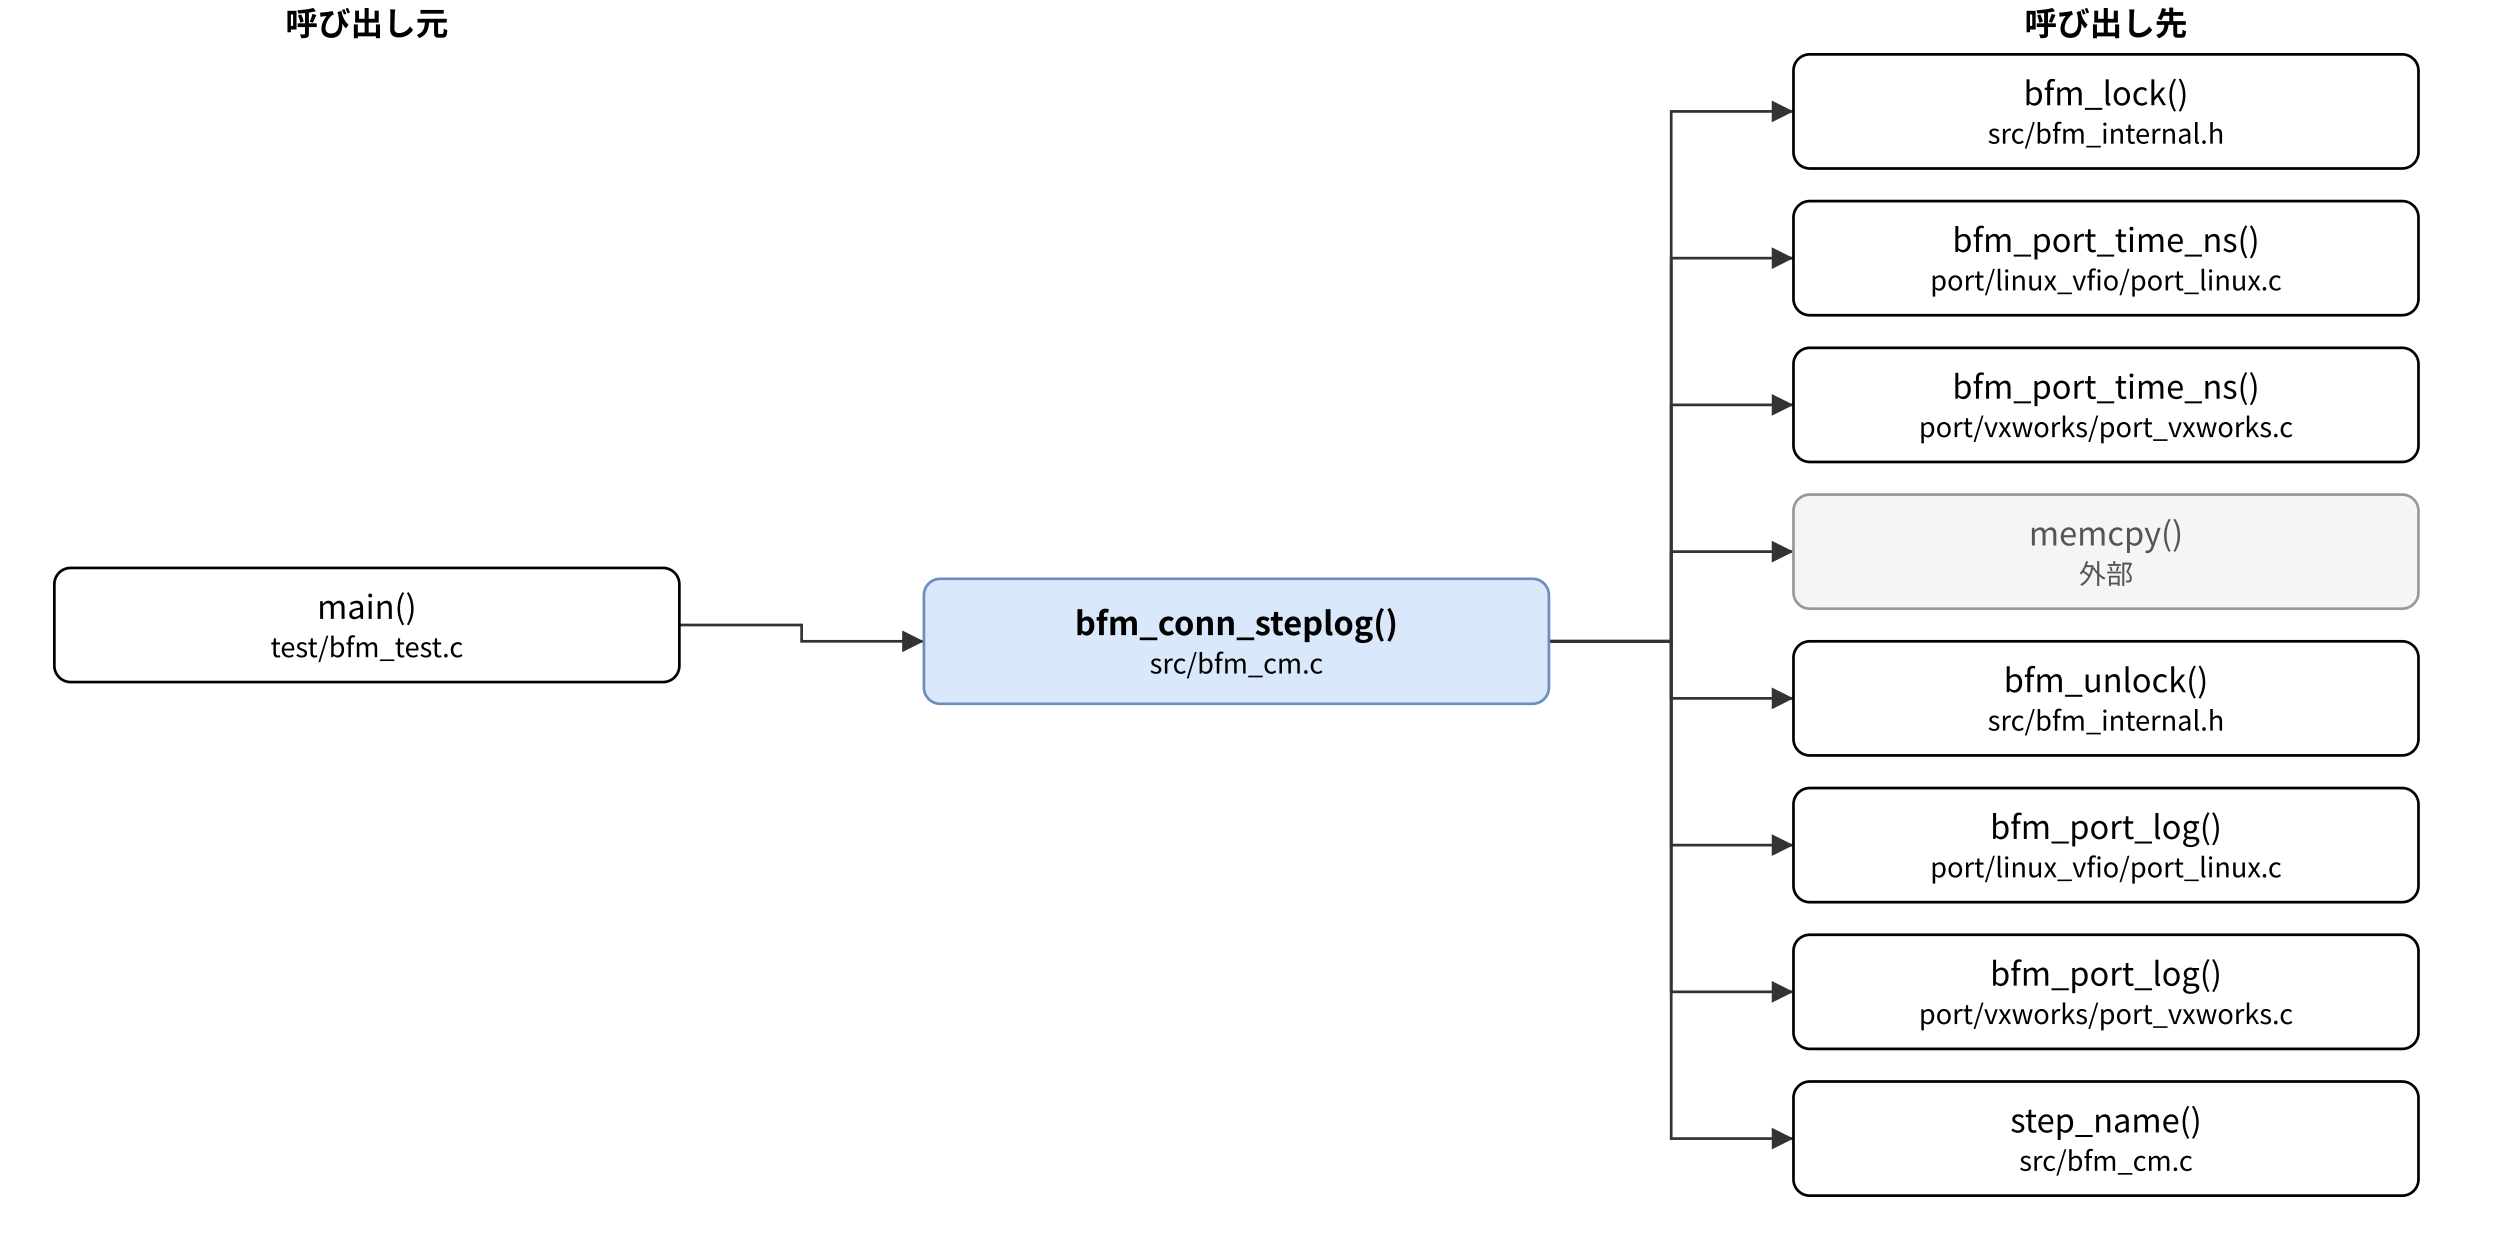
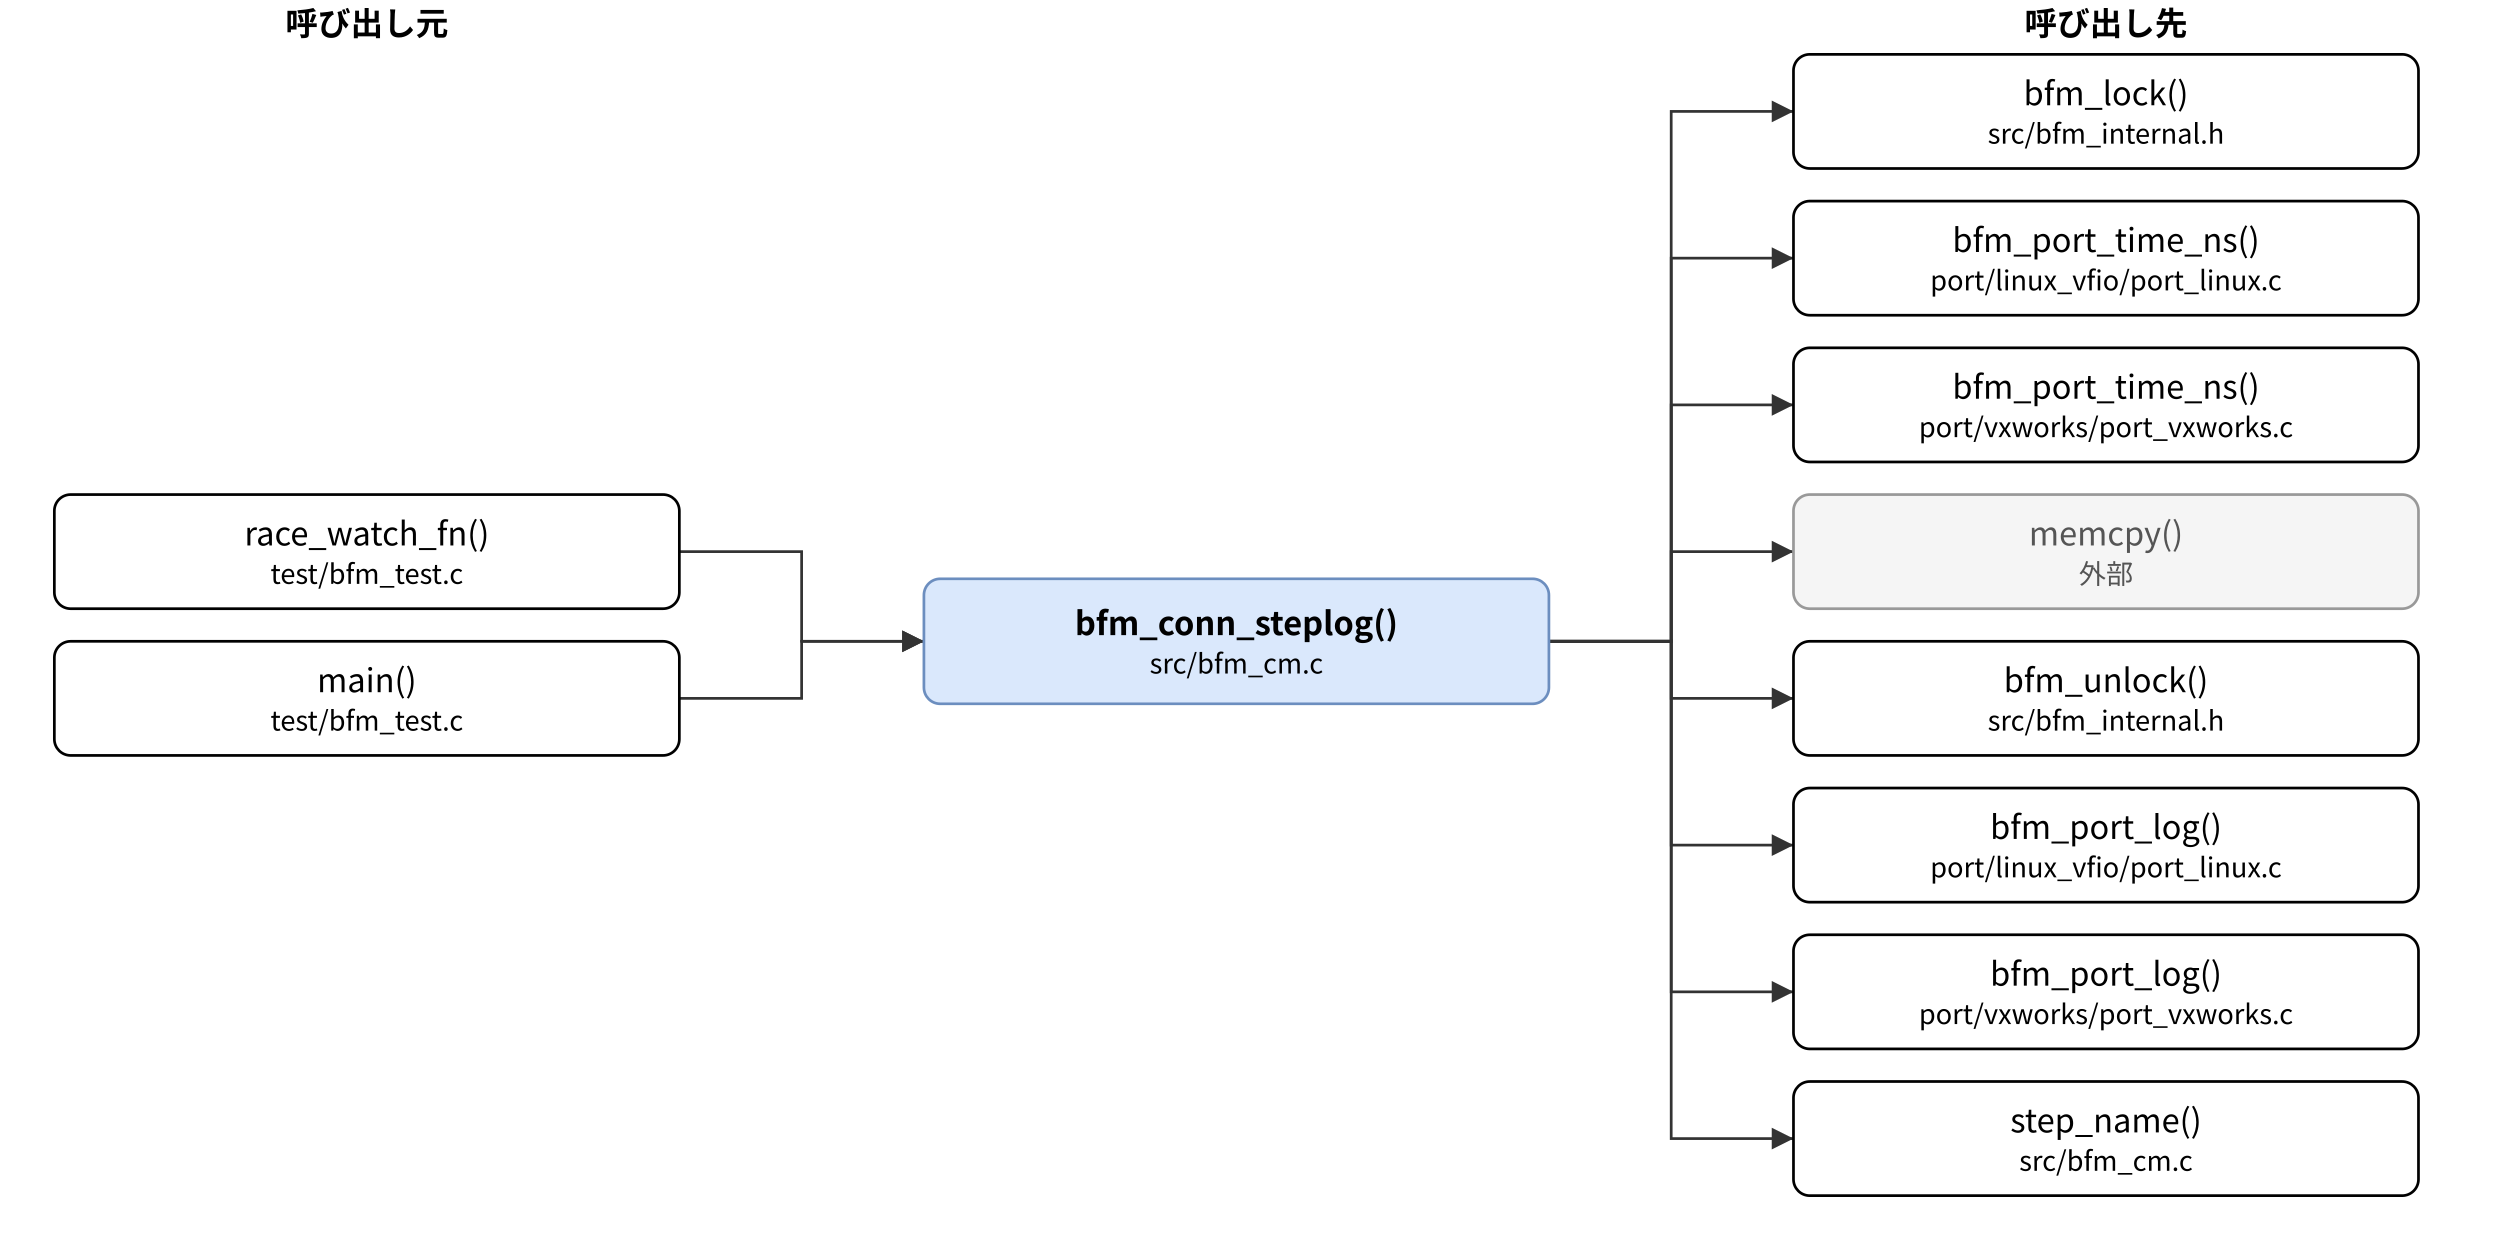
- <svg xmlns="http://www.w3.org/2000/svg" version="1.1" width="920" height="460" viewBox="0 0 920 460" font-family="Noto Sans CJK JP, Meiryo, sans-serif" content="&lt;mxfile host=&quot;bfmem-gen&quot; type=&quot;device&quot;&gt;&lt;diagram id=&quot;493c80d9d1d95341af3d&quot; name=&quot;bfm_conn_steplog 関係&quot;&gt;&lt;mxGraphModel dx=&quot;800&quot; dy=&quot;600&quot; grid=&quot;0&quot; gridSize=&quot;10&quot; guides=&quot;1&quot; tooltips=&quot;1&quot; connect=&quot;1&quot; arrows=&quot;1&quot; fold=&quot;1&quot; page=&quot;0&quot; pageScale=&quot;1&quot; math=&quot;0&quot; shadow=&quot;0&quot;&gt;&lt;root&gt;&lt;mxCell id=&quot;0&quot;/&gt;&lt;mxCell id=&quot;1&quot; parent=&quot;0&quot;/&gt;&lt;mxCell id=&quot;c&quot; value=&quot;bfm_conn_steplog()&amp;lt;br&amp;gt;&amp;lt;font style=&amp;quot;font-size:10px&amp;quot;&amp;gt;src/bfm_cm.c&amp;lt;/font&amp;gt;&quot; style=&quot;rounded=1;whiteSpace=wrap;html=1;fillColor=#dae8fc;strokeColor=#6c8ebf;fontStyle=1;&quot; vertex=&quot;1&quot; parent=&quot;1&quot;&gt;&lt;mxGeometry x=&quot;340.0&quot; y=&quot;213.0&quot; width=&quot;230.0&quot; height=&quot;46.0&quot; as=&quot;geometry&quot;/&gt;&lt;/mxCell&gt;&lt;mxCell id=&quot;l0&quot; value=&quot;main()&amp;lt;br&amp;gt;&amp;lt;font style=&amp;quot;font-size:10px&amp;quot;&amp;gt;test/bfm_test.c&amp;lt;/font&amp;gt;&quot; style=&quot;rounded=1;whiteSpace=wrap;html=1;&quot; vertex=&quot;1&quot; parent=&quot;1&quot;&gt;&lt;mxGeometry x=&quot;20.0&quot; y=&quot;209.0&quot; width=&quot;230.0&quot; height=&quot;42.0&quot; as=&quot;geometry&quot;/&gt;&lt;/mxCell&gt;&lt;mxCell id=&quot;r0&quot; value=&quot;bfm_lock()&amp;lt;br&amp;gt;&amp;lt;font style=&amp;quot;font-size:10px&amp;quot;&amp;gt;src/bfm_internal.h&amp;lt;/font&amp;gt;&quot; style=&quot;rounded=1;whiteSpace=wrap;html=1;&quot; vertex=&quot;1&quot; parent=&quot;1&quot;&gt;&lt;mxGeometry x=&quot;660.0&quot; y=&quot;20.0&quot; width=&quot;230.0&quot; height=&quot;42.0&quot; as=&quot;geometry&quot;/&gt;&lt;/mxCell&gt;&lt;mxCell id=&quot;r1&quot; value=&quot;bfm_port_time_ns()&amp;lt;br&amp;gt;&amp;lt;font style=&amp;quot;font-size:10px&amp;quot;&amp;gt;port/linux_vfio/port_linux.c&amp;lt;/font&amp;gt;&quot; style=&quot;rounded=1;whiteSpace=wrap;html=1;&quot; vertex=&quot;1&quot; parent=&quot;1&quot;&gt;&lt;mxGeometry x=&quot;660.0&quot; y=&quot;74.0&quot; width=&quot;230.0&quot; height=&quot;42.0&quot; as=&quot;geometry&quot;/&gt;&lt;/mxCell&gt;&lt;mxCell id=&quot;r2&quot; value=&quot;bfm_port_time_ns()&amp;lt;br&amp;gt;&amp;lt;font style=&amp;quot;font-size:10px&amp;quot;&amp;gt;port/vxworks/port_vxworks.c&amp;lt;/font&amp;gt;&quot; style=&quot;rounded=1;whiteSpace=wrap;html=1;&quot; vertex=&quot;1&quot; parent=&quot;1&quot;&gt;&lt;mxGeometry x=&quot;660.0&quot; y=&quot;128.0&quot; width=&quot;230.0&quot; height=&quot;42.0&quot; as=&quot;geometry&quot;/&gt;&lt;/mxCell&gt;&lt;mxCell id=&quot;r3&quot; value=&quot;memcpy()&amp;lt;br&amp;gt;&amp;lt;font style=&amp;quot;font-size:10px&amp;quot;&amp;gt;外部&amp;lt;/font&amp;gt;&quot; style=&quot;rounded=1;whiteSpace=wrap;html=1;fillColor=#f5f5f5;strokeColor=#999999;fontColor=#555555;&quot; vertex=&quot;1&quot; parent=&quot;1&quot;&gt;&lt;mxGeometry x=&quot;660.0&quot; y=&quot;182.0&quot; width=&quot;230.0&quot; height=&quot;42.0&quot; as=&quot;geometry&quot;/&gt;&lt;/mxCell&gt;&lt;mxCell id=&quot;r4&quot; value=&quot;bfm_unlock()&amp;lt;br&amp;gt;&amp;lt;font style=&amp;quot;font-size:10px&amp;quot;&amp;gt;src/bfm_internal.h&amp;lt;/font&amp;gt;&quot; style=&quot;rounded=1;whiteSpace=wrap;html=1;&quot; vertex=&quot;1&quot; parent=&quot;1&quot;&gt;&lt;mxGeometry x=&quot;660.0&quot; y=&quot;236.0&quot; width=&quot;230.0&quot; height=&quot;42.0&quot; as=&quot;geometry&quot;/&gt;&lt;/mxCell&gt;&lt;mxCell id=&quot;r5&quot; value=&quot;bfm_port_log()&amp;lt;br&amp;gt;&amp;lt;font style=&amp;quot;font-size:10px&amp;quot;&amp;gt;port/linux_vfio/port_linux.c&amp;lt;/font&amp;gt;&quot; style=&quot;rounded=1;whiteSpace=wrap;html=1;&quot; vertex=&quot;1&quot; parent=&quot;1&quot;&gt;&lt;mxGeometry x=&quot;660.0&quot; y=&quot;290.0&quot; width=&quot;230.0&quot; height=&quot;42.0&quot; as=&quot;geometry&quot;/&gt;&lt;/mxCell&gt;&lt;mxCell id=&quot;r6&quot; value=&quot;bfm_port_log()&amp;lt;br&amp;gt;&amp;lt;font style=&amp;quot;font-size:10px&amp;quot;&amp;gt;port/vxworks/port_vxworks.c&amp;lt;/font&amp;gt;&quot; style=&quot;rounded=1;whiteSpace=wrap;html=1;&quot; vertex=&quot;1&quot; parent=&quot;1&quot;&gt;&lt;mxGeometry x=&quot;660.0&quot; y=&quot;344.0&quot; width=&quot;230.0&quot; height=&quot;42.0&quot; as=&quot;geometry&quot;/&gt;&lt;/mxCell&gt;&lt;mxCell id=&quot;r7&quot; value=&quot;step_name()&amp;lt;br&amp;gt;&amp;lt;font style=&amp;quot;font-size:10px&amp;quot;&amp;gt;src/bfm_cm.c&amp;lt;/font&amp;gt;&quot; style=&quot;rounded=1;whiteSpace=wrap;html=1;&quot; vertex=&quot;1&quot; parent=&quot;1&quot;&gt;&lt;mxGeometry x=&quot;660.0&quot; y=&quot;398.0&quot; width=&quot;230.0&quot; height=&quot;42.0&quot; as=&quot;geometry&quot;/&gt;&lt;/mxCell&gt;&lt;mxCell id=&quot;e0&quot; value=&quot;&quot; style=&quot;edgeStyle=none;html=1;rounded=0;endArrow=block;endFill=1;exitX=1;exitY=0.5;exitDx=0;exitDy=0;exitPerimeter=0;entryX=0;entryY=0.5;entryDx=0;entryDy=0;entryPerimeter=0;&quot; edge=&quot;1&quot; parent=&quot;1&quot; source=&quot;l0&quot; target=&quot;c&quot;&gt;&lt;mxGeometry relative=&quot;1&quot; as=&quot;geometry&quot;&gt;&lt;Array as=&quot;points&quot;&gt;&lt;mxPoint x=&quot;295.0&quot; y=&quot;230.0&quot;/&gt;&lt;mxPoint x=&quot;295.0&quot; y=&quot;236.0&quot;/&gt;&lt;/Array&gt;&lt;/mxGeometry&gt;&lt;/mxCell&gt;&lt;mxCell id=&quot;e1&quot; value=&quot;&quot; style=&quot;edgeStyle=none;html=1;rounded=0;endArrow=block;endFill=1;exitX=1;exitY=0.5;exitDx=0;exitDy=0;exitPerimeter=0;entryX=0;entryY=0.5;entryDx=0;entryDy=0;entryPerimeter=0;&quot; edge=&quot;1&quot; parent=&quot;1&quot; source=&quot;c&quot; target=&quot;r0&quot;&gt;&lt;mxGeometry relative=&quot;1&quot; as=&quot;geometry&quot;&gt;&lt;Array as=&quot;points&quot;&gt;&lt;mxPoint x=&quot;615.0&quot; y=&quot;236.0&quot;/&gt;&lt;mxPoint x=&quot;615.0&quot; y=&quot;41.0&quot;/&gt;&lt;/Array&gt;&lt;/mxGeometry&gt;&lt;/mxCell&gt;&lt;mxCell id=&quot;e2&quot; value=&quot;&quot; style=&quot;edgeStyle=none;html=1;rounded=0;endArrow=block;endFill=1;exitX=1;exitY=0.5;exitDx=0;exitDy=0;exitPerimeter=0;entryX=0;entryY=0.5;entryDx=0;entryDy=0;entryPerimeter=0;&quot; edge=&quot;1&quot; parent=&quot;1&quot; source=&quot;c&quot; target=&quot;r1&quot;&gt;&lt;mxGeometry relative=&quot;1&quot; as=&quot;geometry&quot;&gt;&lt;Array as=&quot;points&quot;&gt;&lt;mxPoint x=&quot;615.0&quot; y=&quot;236.0&quot;/&gt;&lt;mxPoint x=&quot;615.0&quot; y=&quot;95.0&quot;/&gt;&lt;/Array&gt;&lt;/mxGeometry&gt;&lt;/mxCell&gt;&lt;mxCell id=&quot;e3&quot; value=&quot;&quot; style=&quot;edgeStyle=none;html=1;rounded=0;endArrow=block;endFill=1;exitX=1;exitY=0.5;exitDx=0;exitDy=0;exitPerimeter=0;entryX=0;entryY=0.5;entryDx=0;entryDy=0;entryPerimeter=0;&quot; edge=&quot;1&quot; parent=&quot;1&quot; source=&quot;c&quot; target=&quot;r2&quot;&gt;&lt;mxGeometry relative=&quot;1&quot; as=&quot;geometry&quot;&gt;&lt;Array as=&quot;points&quot;&gt;&lt;mxPoint x=&quot;615.0&quot; y=&quot;236.0&quot;/&gt;&lt;mxPoint x=&quot;615.0&quot; y=&quot;149.0&quot;/&gt;&lt;/Array&gt;&lt;/mxGeometry&gt;&lt;/mxCell&gt;&lt;mxCell id=&quot;e4&quot; value=&quot;&quot; style=&quot;edgeStyle=none;html=1;rounded=0;endArrow=block;endFill=1;exitX=1;exitY=0.5;exitDx=0;exitDy=0;exitPerimeter=0;entryX=0;entryY=0.5;entryDx=0;entryDy=0;entryPerimeter=0;&quot; edge=&quot;1&quot; parent=&quot;1&quot; source=&quot;c&quot; target=&quot;r3&quot;&gt;&lt;mxGeometry relative=&quot;1&quot; as=&quot;geometry&quot;&gt;&lt;Array as=&quot;points&quot;&gt;&lt;mxPoint x=&quot;615.0&quot; y=&quot;236.0&quot;/&gt;&lt;mxPoint x=&quot;615.0&quot; y=&quot;203.0&quot;/&gt;&lt;/Array&gt;&lt;/mxGeometry&gt;&lt;/mxCell&gt;&lt;mxCell id=&quot;e5&quot; value=&quot;&quot; style=&quot;edgeStyle=none;html=1;rounded=0;endArrow=block;endFill=1;exitX=1;exitY=0.5;exitDx=0;exitDy=0;exitPerimeter=0;entryX=0;entryY=0.5;entryDx=0;entryDy=0;entryPerimeter=0;&quot; edge=&quot;1&quot; parent=&quot;1&quot; source=&quot;c&quot; target=&quot;r4&quot;&gt;&lt;mxGeometry relative=&quot;1&quot; as=&quot;geometry&quot;&gt;&lt;Array as=&quot;points&quot;&gt;&lt;mxPoint x=&quot;615.0&quot; y=&quot;236.0&quot;/&gt;&lt;mxPoint x=&quot;615.0&quot; y=&quot;257.0&quot;/&gt;&lt;/Array&gt;&lt;/mxGeometry&gt;&lt;/mxCell&gt;&lt;mxCell id=&quot;e6&quot; value=&quot;&quot; style=&quot;edgeStyle=none;html=1;rounded=0;endArrow=block;endFill=1;exitX=1;exitY=0.5;exitDx=0;exitDy=0;exitPerimeter=0;entryX=0;entryY=0.5;entryDx=0;entryDy=0;entryPerimeter=0;&quot; edge=&quot;1&quot; parent=&quot;1&quot; source=&quot;c&quot; target=&quot;r5&quot;&gt;&lt;mxGeometry relative=&quot;1&quot; as=&quot;geometry&quot;&gt;&lt;Array as=&quot;points&quot;&gt;&lt;mxPoint x=&quot;615.0&quot; y=&quot;236.0&quot;/&gt;&lt;mxPoint x=&quot;615.0&quot; y=&quot;311.0&quot;/&gt;&lt;/Array&gt;&lt;/mxGeometry&gt;&lt;/mxCell&gt;&lt;mxCell id=&quot;e7&quot; value=&quot;&quot; style=&quot;edgeStyle=none;html=1;rounded=0;endArrow=block;endFill=1;exitX=1;exitY=0.5;exitDx=0;exitDy=0;exitPerimeter=0;entryX=0;entryY=0.5;entryDx=0;entryDy=0;entryPerimeter=0;&quot; edge=&quot;1&quot; parent=&quot;1&quot; source=&quot;c&quot; target=&quot;r6&quot;&gt;&lt;mxGeometry relative=&quot;1&quot; as=&quot;geometry&quot;&gt;&lt;Array as=&quot;points&quot;&gt;&lt;mxPoint x=&quot;615.0&quot; y=&quot;236.0&quot;/&gt;&lt;mxPoint x=&quot;615.0&quot; y=&quot;365.0&quot;/&gt;&lt;/Array&gt;&lt;/mxGeometry&gt;&lt;/mxCell&gt;&lt;mxCell id=&quot;e8&quot; value=&quot;&quot; style=&quot;edgeStyle=none;html=1;rounded=0;endArrow=block;endFill=1;exitX=1;exitY=0.5;exitDx=0;exitDy=0;exitPerimeter=0;entryX=0;entryY=0.5;entryDx=0;entryDy=0;entryPerimeter=0;&quot; edge=&quot;1&quot; parent=&quot;1&quot; source=&quot;c&quot; target=&quot;r7&quot;&gt;&lt;mxGeometry relative=&quot;1&quot; as=&quot;geometry&quot;&gt;&lt;Array as=&quot;points&quot;&gt;&lt;mxPoint x=&quot;615.0&quot; y=&quot;236.0&quot;/&gt;&lt;mxPoint x=&quot;615.0&quot; y=&quot;419.0&quot;/&gt;&lt;/Array&gt;&lt;/mxGeometry&gt;&lt;/mxCell&gt;&lt;mxCell id=&quot;h0&quot; value=&quot;呼び出し元&quot; style=&quot;text;html=1;align=center;fontStyle=1;&quot; vertex=&quot;1&quot; parent=&quot;1&quot;&gt;&lt;mxGeometry x=&quot;55.0&quot; y=&quot;0&quot; width=&quot;160&quot; height=&quot;18&quot; as=&quot;geometry&quot;/&gt;&lt;/mxCell&gt;&lt;mxCell id=&quot;h1&quot; value=&quot;呼び出し先&quot; style=&quot;text;html=1;align=center;fontStyle=1;&quot; vertex=&quot;1&quot; parent=&quot;1&quot;&gt;&lt;mxGeometry x=&quot;695.0&quot; y=&quot;0&quot; width=&quot;160&quot; height=&quot;18&quot; as=&quot;geometry&quot;/&gt;&lt;/mxCell&gt;&lt;/root&gt;&lt;/mxGraphModel&gt;&lt;/diagram&gt;&lt;/mxfile&gt;">
+ <svg xmlns="http://www.w3.org/2000/svg" version="1.1" width="920" height="460" viewBox="0 0 920 460" font-family="Noto Sans CJK JP, Meiryo, sans-serif" content="&lt;mxfile host=&quot;bfmem-gen&quot; type=&quot;device&quot;&gt;&lt;diagram id=&quot;493c80d9d1d95341af3d&quot; name=&quot;bfm_conn_steplog 関係&quot;&gt;&lt;mxGraphModel dx=&quot;800&quot; dy=&quot;600&quot; grid=&quot;0&quot; gridSize=&quot;10&quot; guides=&quot;1&quot; tooltips=&quot;1&quot; connect=&quot;1&quot; arrows=&quot;1&quot; fold=&quot;1&quot; page=&quot;0&quot; pageScale=&quot;1&quot; math=&quot;0&quot; shadow=&quot;0&quot;&gt;&lt;root&gt;&lt;mxCell id=&quot;0&quot;/&gt;&lt;mxCell id=&quot;1&quot; parent=&quot;0&quot;/&gt;&lt;mxCell id=&quot;c&quot; value=&quot;bfm_conn_steplog()&amp;lt;br&amp;gt;&amp;lt;font style=&amp;quot;font-size:10px&amp;quot;&amp;gt;src/bfm_cm.c&amp;lt;/font&amp;gt;&quot; style=&quot;rounded=1;whiteSpace=wrap;html=1;fillColor=#dae8fc;strokeColor=#6c8ebf;fontStyle=1;&quot; vertex=&quot;1&quot; parent=&quot;1&quot;&gt;&lt;mxGeometry x=&quot;340.0&quot; y=&quot;213.0&quot; width=&quot;230.0&quot; height=&quot;46.0&quot; as=&quot;geometry&quot;/&gt;&lt;/mxCell&gt;&lt;mxCell id=&quot;l0&quot; value=&quot;race_watch_fn()&amp;lt;br&amp;gt;&amp;lt;font style=&amp;quot;font-size:10px&amp;quot;&amp;gt;test/bfm_test.c&amp;lt;/font&amp;gt;&quot; style=&quot;rounded=1;whiteSpace=wrap;html=1;&quot; vertex=&quot;1&quot; parent=&quot;1&quot;&gt;&lt;mxGeometry x=&quot;20.0&quot; y=&quot;182.0&quot; width=&quot;230.0&quot; height=&quot;42.0&quot; as=&quot;geometry&quot;/&gt;&lt;/mxCell&gt;&lt;mxCell id=&quot;l1&quot; value=&quot;main()&amp;lt;br&amp;gt;&amp;lt;font style=&amp;quot;font-size:10px&amp;quot;&amp;gt;test/bfm_test.c&amp;lt;/font&amp;gt;&quot; style=&quot;rounded=1;whiteSpace=wrap;html=1;&quot; vertex=&quot;1&quot; parent=&quot;1&quot;&gt;&lt;mxGeometry x=&quot;20.0&quot; y=&quot;236.0&quot; width=&quot;230.0&quot; height=&quot;42.0&quot; as=&quot;geometry&quot;/&gt;&lt;/mxCell&gt;&lt;mxCell id=&quot;r0&quot; value=&quot;bfm_lock()&amp;lt;br&amp;gt;&amp;lt;font style=&amp;quot;font-size:10px&amp;quot;&amp;gt;src/bfm_internal.h&amp;lt;/font&amp;gt;&quot; style=&quot;rounded=1;whiteSpace=wrap;html=1;&quot; vertex=&quot;1&quot; parent=&quot;1&quot;&gt;&lt;mxGeometry x=&quot;660.0&quot; y=&quot;20.0&quot; width=&quot;230.0&quot; height=&quot;42.0&quot; as=&quot;geometry&quot;/&gt;&lt;/mxCell&gt;&lt;mxCell id=&quot;r1&quot; value=&quot;bfm_port_time_ns()&amp;lt;br&amp;gt;&amp;lt;font style=&amp;quot;font-size:10px&amp;quot;&amp;gt;port/linux_vfio/port_linux.c&amp;lt;/font&amp;gt;&quot; style=&quot;rounded=1;whiteSpace=wrap;html=1;&quot; vertex=&quot;1&quot; parent=&quot;1&quot;&gt;&lt;mxGeometry x=&quot;660.0&quot; y=&quot;74.0&quot; width=&quot;230.0&quot; height=&quot;42.0&quot; as=&quot;geometry&quot;/&gt;&lt;/mxCell&gt;&lt;mxCell id=&quot;r2&quot; value=&quot;bfm_port_time_ns()&amp;lt;br&amp;gt;&amp;lt;font style=&amp;quot;font-size:10px&amp;quot;&amp;gt;port/vxworks/port_vxworks.c&amp;lt;/font&amp;gt;&quot; style=&quot;rounded=1;whiteSpace=wrap;html=1;&quot; vertex=&quot;1&quot; parent=&quot;1&quot;&gt;&lt;mxGeometry x=&quot;660.0&quot; y=&quot;128.0&quot; width=&quot;230.0&quot; height=&quot;42.0&quot; as=&quot;geometry&quot;/&gt;&lt;/mxCell&gt;&lt;mxCell id=&quot;r3&quot; value=&quot;memcpy()&amp;lt;br&amp;gt;&amp;lt;font style=&amp;quot;font-size:10px&amp;quot;&amp;gt;外部&amp;lt;/font&amp;gt;&quot; style=&quot;rounded=1;whiteSpace=wrap;html=1;fillColor=#f5f5f5;strokeColor=#999999;fontColor=#555555;&quot; vertex=&quot;1&quot; parent=&quot;1&quot;&gt;&lt;mxGeometry x=&quot;660.0&quot; y=&quot;182.0&quot; width=&quot;230.0&quot; height=&quot;42.0&quot; as=&quot;geometry&quot;/&gt;&lt;/mxCell&gt;&lt;mxCell id=&quot;r4&quot; value=&quot;bfm_unlock()&amp;lt;br&amp;gt;&amp;lt;font style=&amp;quot;font-size:10px&amp;quot;&amp;gt;src/bfm_internal.h&amp;lt;/font&amp;gt;&quot; style=&quot;rounded=1;whiteSpace=wrap;html=1;&quot; vertex=&quot;1&quot; parent=&quot;1&quot;&gt;&lt;mxGeometry x=&quot;660.0&quot; y=&quot;236.0&quot; width=&quot;230.0&quot; height=&quot;42.0&quot; as=&quot;geometry&quot;/&gt;&lt;/mxCell&gt;&lt;mxCell id=&quot;r5&quot; value=&quot;bfm_port_log()&amp;lt;br&amp;gt;&amp;lt;font style=&amp;quot;font-size:10px&amp;quot;&amp;gt;port/linux_vfio/port_linux.c&amp;lt;/font&amp;gt;&quot; style=&quot;rounded=1;whiteSpace=wrap;html=1;&quot; vertex=&quot;1&quot; parent=&quot;1&quot;&gt;&lt;mxGeometry x=&quot;660.0&quot; y=&quot;290.0&quot; width=&quot;230.0&quot; height=&quot;42.0&quot; as=&quot;geometry&quot;/&gt;&lt;/mxCell&gt;&lt;mxCell id=&quot;r6&quot; value=&quot;bfm_port_log()&amp;lt;br&amp;gt;&amp;lt;font style=&amp;quot;font-size:10px&amp;quot;&amp;gt;port/vxworks/port_vxworks.c&amp;lt;/font&amp;gt;&quot; style=&quot;rounded=1;whiteSpace=wrap;html=1;&quot; vertex=&quot;1&quot; parent=&quot;1&quot;&gt;&lt;mxGeometry x=&quot;660.0&quot; y=&quot;344.0&quot; width=&quot;230.0&quot; height=&quot;42.0&quot; as=&quot;geometry&quot;/&gt;&lt;/mxCell&gt;&lt;mxCell id=&quot;r7&quot; value=&quot;step_name()&amp;lt;br&amp;gt;&amp;lt;font style=&amp;quot;font-size:10px&amp;quot;&amp;gt;src/bfm_cm.c&amp;lt;/font&amp;gt;&quot; style=&quot;rounded=1;whiteSpace=wrap;html=1;&quot; vertex=&quot;1&quot; parent=&quot;1&quot;&gt;&lt;mxGeometry x=&quot;660.0&quot; y=&quot;398.0&quot; width=&quot;230.0&quot; height=&quot;42.0&quot; as=&quot;geometry&quot;/&gt;&lt;/mxCell&gt;&lt;mxCell id=&quot;e0&quot; value=&quot;&quot; style=&quot;edgeStyle=none;html=1;rounded=0;endArrow=block;endFill=1;exitX=1;exitY=0.5;exitDx=0;exitDy=0;exitPerimeter=0;entryX=0;entryY=0.5;entryDx=0;entryDy=0;entryPerimeter=0;&quot; edge=&quot;1&quot; parent=&quot;1&quot; source=&quot;l0&quot; target=&quot;c&quot;&gt;&lt;mxGeometry relative=&quot;1&quot; as=&quot;geometry&quot;&gt;&lt;Array as=&quot;points&quot;&gt;&lt;mxPoint x=&quot;295.0&quot; y=&quot;203.0&quot;/&gt;&lt;mxPoint x=&quot;295.0&quot; y=&quot;236.0&quot;/&gt;&lt;/Array&gt;&lt;/mxGeometry&gt;&lt;/mxCell&gt;&lt;mxCell id=&quot;e1&quot; value=&quot;&quot; style=&quot;edgeStyle=none;html=1;rounded=0;endArrow=block;endFill=1;exitX=1;exitY=0.5;exitDx=0;exitDy=0;exitPerimeter=0;entryX=0;entryY=0.5;entryDx=0;entryDy=0;entryPerimeter=0;&quot; edge=&quot;1&quot; parent=&quot;1&quot; source=&quot;l1&quot; target=&quot;c&quot;&gt;&lt;mxGeometry relative=&quot;1&quot; as=&quot;geometry&quot;&gt;&lt;Array as=&quot;points&quot;&gt;&lt;mxPoint x=&quot;295.0&quot; y=&quot;257.0&quot;/&gt;&lt;mxPoint x=&quot;295.0&quot; y=&quot;236.0&quot;/&gt;&lt;/Array&gt;&lt;/mxGeometry&gt;&lt;/mxCell&gt;&lt;mxCell id=&quot;e2&quot; value=&quot;&quot; style=&quot;edgeStyle=none;html=1;rounded=0;endArrow=block;endFill=1;exitX=1;exitY=0.5;exitDx=0;exitDy=0;exitPerimeter=0;entryX=0;entryY=0.5;entryDx=0;entryDy=0;entryPerimeter=0;&quot; edge=&quot;1&quot; parent=&quot;1&quot; source=&quot;c&quot; target=&quot;r0&quot;&gt;&lt;mxGeometry relative=&quot;1&quot; as=&quot;geometry&quot;&gt;&lt;Array as=&quot;points&quot;&gt;&lt;mxPoint x=&quot;615.0&quot; y=&quot;236.0&quot;/&gt;&lt;mxPoint x=&quot;615.0&quot; y=&quot;41.0&quot;/&gt;&lt;/Array&gt;&lt;/mxGeometry&gt;&lt;/mxCell&gt;&lt;mxCell id=&quot;e3&quot; value=&quot;&quot; style=&quot;edgeStyle=none;html=1;rounded=0;endArrow=block;endFill=1;exitX=1;exitY=0.5;exitDx=0;exitDy=0;exitPerimeter=0;entryX=0;entryY=0.5;entryDx=0;entryDy=0;entryPerimeter=0;&quot; edge=&quot;1&quot; parent=&quot;1&quot; source=&quot;c&quot; target=&quot;r1&quot;&gt;&lt;mxGeometry relative=&quot;1&quot; as=&quot;geometry&quot;&gt;&lt;Array as=&quot;points&quot;&gt;&lt;mxPoint x=&quot;615.0&quot; y=&quot;236.0&quot;/&gt;&lt;mxPoint x=&quot;615.0&quot; y=&quot;95.0&quot;/&gt;&lt;/Array&gt;&lt;/mxGeometry&gt;&lt;/mxCell&gt;&lt;mxCell id=&quot;e4&quot; value=&quot;&quot; style=&quot;edgeStyle=none;html=1;rounded=0;endArrow=block;endFill=1;exitX=1;exitY=0.5;exitDx=0;exitDy=0;exitPerimeter=0;entryX=0;entryY=0.5;entryDx=0;entryDy=0;entryPerimeter=0;&quot; edge=&quot;1&quot; parent=&quot;1&quot; source=&quot;c&quot; target=&quot;r2&quot;&gt;&lt;mxGeometry relative=&quot;1&quot; as=&quot;geometry&quot;&gt;&lt;Array as=&quot;points&quot;&gt;&lt;mxPoint x=&quot;615.0&quot; y=&quot;236.0&quot;/&gt;&lt;mxPoint x=&quot;615.0&quot; y=&quot;149.0&quot;/&gt;&lt;/Array&gt;&lt;/mxGeometry&gt;&lt;/mxCell&gt;&lt;mxCell id=&quot;e5&quot; value=&quot;&quot; style=&quot;edgeStyle=none;html=1;rounded=0;endArrow=block;endFill=1;exitX=1;exitY=0.5;exitDx=0;exitDy=0;exitPerimeter=0;entryX=0;entryY=0.5;entryDx=0;entryDy=0;entryPerimeter=0;&quot; edge=&quot;1&quot; parent=&quot;1&quot; source=&quot;c&quot; target=&quot;r3&quot;&gt;&lt;mxGeometry relative=&quot;1&quot; as=&quot;geometry&quot;&gt;&lt;Array as=&quot;points&quot;&gt;&lt;mxPoint x=&quot;615.0&quot; y=&quot;236.0&quot;/&gt;&lt;mxPoint x=&quot;615.0&quot; y=&quot;203.0&quot;/&gt;&lt;/Array&gt;&lt;/mxGeometry&gt;&lt;/mxCell&gt;&lt;mxCell id=&quot;e6&quot; value=&quot;&quot; style=&quot;edgeStyle=none;html=1;rounded=0;endArrow=block;endFill=1;exitX=1;exitY=0.5;exitDx=0;exitDy=0;exitPerimeter=0;entryX=0;entryY=0.5;entryDx=0;entryDy=0;entryPerimeter=0;&quot; edge=&quot;1&quot; parent=&quot;1&quot; source=&quot;c&quot; target=&quot;r4&quot;&gt;&lt;mxGeometry relative=&quot;1&quot; as=&quot;geometry&quot;&gt;&lt;Array as=&quot;points&quot;&gt;&lt;mxPoint x=&quot;615.0&quot; y=&quot;236.0&quot;/&gt;&lt;mxPoint x=&quot;615.0&quot; y=&quot;257.0&quot;/&gt;&lt;/Array&gt;&lt;/mxGeometry&gt;&lt;/mxCell&gt;&lt;mxCell id=&quot;e7&quot; value=&quot;&quot; style=&quot;edgeStyle=none;html=1;rounded=0;endArrow=block;endFill=1;exitX=1;exitY=0.5;exitDx=0;exitDy=0;exitPerimeter=0;entryX=0;entryY=0.5;entryDx=0;entryDy=0;entryPerimeter=0;&quot; edge=&quot;1&quot; parent=&quot;1&quot; source=&quot;c&quot; target=&quot;r5&quot;&gt;&lt;mxGeometry relative=&quot;1&quot; as=&quot;geometry&quot;&gt;&lt;Array as=&quot;points&quot;&gt;&lt;mxPoint x=&quot;615.0&quot; y=&quot;236.0&quot;/&gt;&lt;mxPoint x=&quot;615.0&quot; y=&quot;311.0&quot;/&gt;&lt;/Array&gt;&lt;/mxGeometry&gt;&lt;/mxCell&gt;&lt;mxCell id=&quot;e8&quot; value=&quot;&quot; style=&quot;edgeStyle=none;html=1;rounded=0;endArrow=block;endFill=1;exitX=1;exitY=0.5;exitDx=0;exitDy=0;exitPerimeter=0;entryX=0;entryY=0.5;entryDx=0;entryDy=0;entryPerimeter=0;&quot; edge=&quot;1&quot; parent=&quot;1&quot; source=&quot;c&quot; target=&quot;r6&quot;&gt;&lt;mxGeometry relative=&quot;1&quot; as=&quot;geometry&quot;&gt;&lt;Array as=&quot;points&quot;&gt;&lt;mxPoint x=&quot;615.0&quot; y=&quot;236.0&quot;/&gt;&lt;mxPoint x=&quot;615.0&quot; y=&quot;365.0&quot;/&gt;&lt;/Array&gt;&lt;/mxGeometry&gt;&lt;/mxCell&gt;&lt;mxCell id=&quot;e9&quot; value=&quot;&quot; style=&quot;edgeStyle=none;html=1;rounded=0;endArrow=block;endFill=1;exitX=1;exitY=0.5;exitDx=0;exitDy=0;exitPerimeter=0;entryX=0;entryY=0.5;entryDx=0;entryDy=0;entryPerimeter=0;&quot; edge=&quot;1&quot; parent=&quot;1&quot; source=&quot;c&quot; target=&quot;r7&quot;&gt;&lt;mxGeometry relative=&quot;1&quot; as=&quot;geometry&quot;&gt;&lt;Array as=&quot;points&quot;&gt;&lt;mxPoint x=&quot;615.0&quot; y=&quot;236.0&quot;/&gt;&lt;mxPoint x=&quot;615.0&quot; y=&quot;419.0&quot;/&gt;&lt;/Array&gt;&lt;/mxGeometry&gt;&lt;/mxCell&gt;&lt;mxCell id=&quot;h0&quot; value=&quot;呼び出し元&quot; style=&quot;text;html=1;align=center;fontStyle=1;&quot; vertex=&quot;1&quot; parent=&quot;1&quot;&gt;&lt;mxGeometry x=&quot;55.0&quot; y=&quot;0&quot; width=&quot;160&quot; height=&quot;18&quot; as=&quot;geometry&quot;/&gt;&lt;/mxCell&gt;&lt;mxCell id=&quot;h1&quot; value=&quot;呼び出し先&quot; style=&quot;text;html=1;align=center;fontStyle=1;&quot; vertex=&quot;1&quot; parent=&quot;1&quot;&gt;&lt;mxGeometry x=&quot;695.0&quot; y=&quot;0&quot; width=&quot;160&quot; height=&quot;18&quot; as=&quot;geometry&quot;/&gt;&lt;/mxCell&gt;&lt;/root&gt;&lt;/mxGraphModel&gt;&lt;/diagram&gt;&lt;/mxfile&gt;">
  <defs>
    <marker id="a" viewBox="0 0 10 10" refX="10" refY="5" markerWidth="8" markerHeight="8" orient="auto-start-reverse">
      <path d="M0,0 L10,5 L0,10 z" fill="#333333" />
    </marker>
  </defs>
  <rect x="0" y="0" width="920" height="460" fill="#ffffff" />
  <text x="135.0" y="13" font-size="12" font-weight="bold" text-anchor="middle">呼び出し元</text>
  <text x="775.0" y="13" font-size="12" font-weight="bold" text-anchor="middle">呼び出し先</text>
-   <polyline points="250.0,230.0 295.0,230.0 295.0,236.0 340.0,236.0" fill="none" stroke="#333333" marker-end="url(#a)" />
+   <polyline points="250.0,203.0 295.0,203.0 295.0,236.0 340.0,236.0" fill="none" stroke="#333333" marker-end="url(#a)" />
+   <polyline points="250.0,257.0 295.0,257.0 295.0,236.0 340.0,236.0" fill="none" stroke="#333333" marker-end="url(#a)" />
  <polyline points="570.0,236.0 615.0,236.0 615.0,41.0 660.0,41.0" fill="none" stroke="#333333" marker-end="url(#a)" />
  <polyline points="570.0,236.0 615.0,236.0 615.0,95.0 660.0,95.0" fill="none" stroke="#333333" marker-end="url(#a)" />
  <polyline points="570.0,236.0 615.0,236.0 615.0,149.0 660.0,149.0" fill="none" stroke="#333333" marker-end="url(#a)" />
  <polyline points="570.0,236.0 615.0,236.0 615.0,203.0 660.0,203.0" fill="none" stroke="#333333" marker-end="url(#a)" />
  <polyline points="570.0,236.0 615.0,236.0 615.0,257.0 660.0,257.0" fill="none" stroke="#333333" marker-end="url(#a)" />
  <polyline points="570.0,236.0 615.0,236.0 615.0,311.0 660.0,311.0" fill="none" stroke="#333333" marker-end="url(#a)" />
  <polyline points="570.0,236.0 615.0,236.0 615.0,365.0 660.0,365.0" fill="none" stroke="#333333" marker-end="url(#a)" />
  <polyline points="570.0,236.0 615.0,236.0 615.0,419.0 660.0,419.0" fill="none" stroke="#333333" marker-end="url(#a)" />
  <rect x="340.0" y="213.0" width="230.0" height="46.0" rx="6" fill="#dae8fc" stroke="#6c8ebf" />
  <text x="455.0" y="228.5" font-size="12" text-anchor="middle" dominant-baseline="central" fill="#000000" font-weight="bold">bfm_conn_steplog()</text>
  <text x="455.0" y="243.5" font-size="10" text-anchor="middle" dominant-baseline="central" fill="#000000">src/bfm_cm.c</text>
-   <rect x="20.0" y="209.0" width="230.0" height="42.0" rx="6" fill="#ffffff" stroke="#000000" />
-   <text x="135.0" y="222.5" font-size="12" text-anchor="middle" dominant-baseline="central" fill="#000000">main()</text>
-   <text x="135.0" y="237.5" font-size="10" text-anchor="middle" dominant-baseline="central" fill="#000000">test/bfm_test.c</text>
+   <rect x="20.0" y="182.0" width="230.0" height="42.0" rx="6" fill="#ffffff" stroke="#000000" />
+   <text x="135.0" y="195.5" font-size="12" text-anchor="middle" dominant-baseline="central" fill="#000000">race_watch_fn()</text>
+   <text x="135.0" y="210.5" font-size="10" text-anchor="middle" dominant-baseline="central" fill="#000000">test/bfm_test.c</text>
+   <rect x="20.0" y="236.0" width="230.0" height="42.0" rx="6" fill="#ffffff" stroke="#000000" />
+   <text x="135.0" y="249.5" font-size="12" text-anchor="middle" dominant-baseline="central" fill="#000000">main()</text>
+   <text x="135.0" y="264.5" font-size="10" text-anchor="middle" dominant-baseline="central" fill="#000000">test/bfm_test.c</text>
  <rect x="660.0" y="20.0" width="230.0" height="42.0" rx="6" fill="#ffffff" stroke="#000000" />
  <text x="775.0" y="33.5" font-size="12" text-anchor="middle" dominant-baseline="central" fill="#000000">bfm_lock()</text>
  <text x="775.0" y="48.5" font-size="10" text-anchor="middle" dominant-baseline="central" fill="#000000">src/bfm_internal.h</text>
  <rect x="660.0" y="74.0" width="230.0" height="42.0" rx="6" fill="#ffffff" stroke="#000000" />
  <text x="775.0" y="87.5" font-size="12" text-anchor="middle" dominant-baseline="central" fill="#000000">bfm_port_time_ns()</text>
  <text x="775.0" y="102.5" font-size="10" text-anchor="middle" dominant-baseline="central" fill="#000000">port/linux_vfio/port_linux.c</text>
  <rect x="660.0" y="128.0" width="230.0" height="42.0" rx="6" fill="#ffffff" stroke="#000000" />
  <text x="775.0" y="141.5" font-size="12" text-anchor="middle" dominant-baseline="central" fill="#000000">bfm_port_time_ns()</text>
  <text x="775.0" y="156.5" font-size="10" text-anchor="middle" dominant-baseline="central" fill="#000000">port/vxworks/port_vxworks.c</text>
  <rect x="660.0" y="182.0" width="230.0" height="42.0" rx="6" fill="#f5f5f5" stroke="#999999" />
  <text x="775.0" y="195.5" font-size="12" text-anchor="middle" dominant-baseline="central" fill="#555555">memcpy()</text>
  <text x="775.0" y="210.5" font-size="10" text-anchor="middle" dominant-baseline="central" fill="#555555">外部</text>
  <rect x="660.0" y="236.0" width="230.0" height="42.0" rx="6" fill="#ffffff" stroke="#000000" />
  <text x="775.0" y="249.5" font-size="12" text-anchor="middle" dominant-baseline="central" fill="#000000">bfm_unlock()</text>
  <text x="775.0" y="264.5" font-size="10" text-anchor="middle" dominant-baseline="central" fill="#000000">src/bfm_internal.h</text>
  <rect x="660.0" y="290.0" width="230.0" height="42.0" rx="6" fill="#ffffff" stroke="#000000" />
  <text x="775.0" y="303.5" font-size="12" text-anchor="middle" dominant-baseline="central" fill="#000000">bfm_port_log()</text>
  <text x="775.0" y="318.5" font-size="10" text-anchor="middle" dominant-baseline="central" fill="#000000">port/linux_vfio/port_linux.c</text>
  <rect x="660.0" y="344.0" width="230.0" height="42.0" rx="6" fill="#ffffff" stroke="#000000" />
  <text x="775.0" y="357.5" font-size="12" text-anchor="middle" dominant-baseline="central" fill="#000000">bfm_port_log()</text>
  <text x="775.0" y="372.5" font-size="10" text-anchor="middle" dominant-baseline="central" fill="#000000">port/vxworks/port_vxworks.c</text>
  <rect x="660.0" y="398.0" width="230.0" height="42.0" rx="6" fill="#ffffff" stroke="#000000" />
  <text x="775.0" y="411.5" font-size="12" text-anchor="middle" dominant-baseline="central" fill="#000000">step_name()</text>
  <text x="775.0" y="426.5" font-size="10" text-anchor="middle" dominant-baseline="central" fill="#000000">src/bfm_cm.c</text>
</svg>
